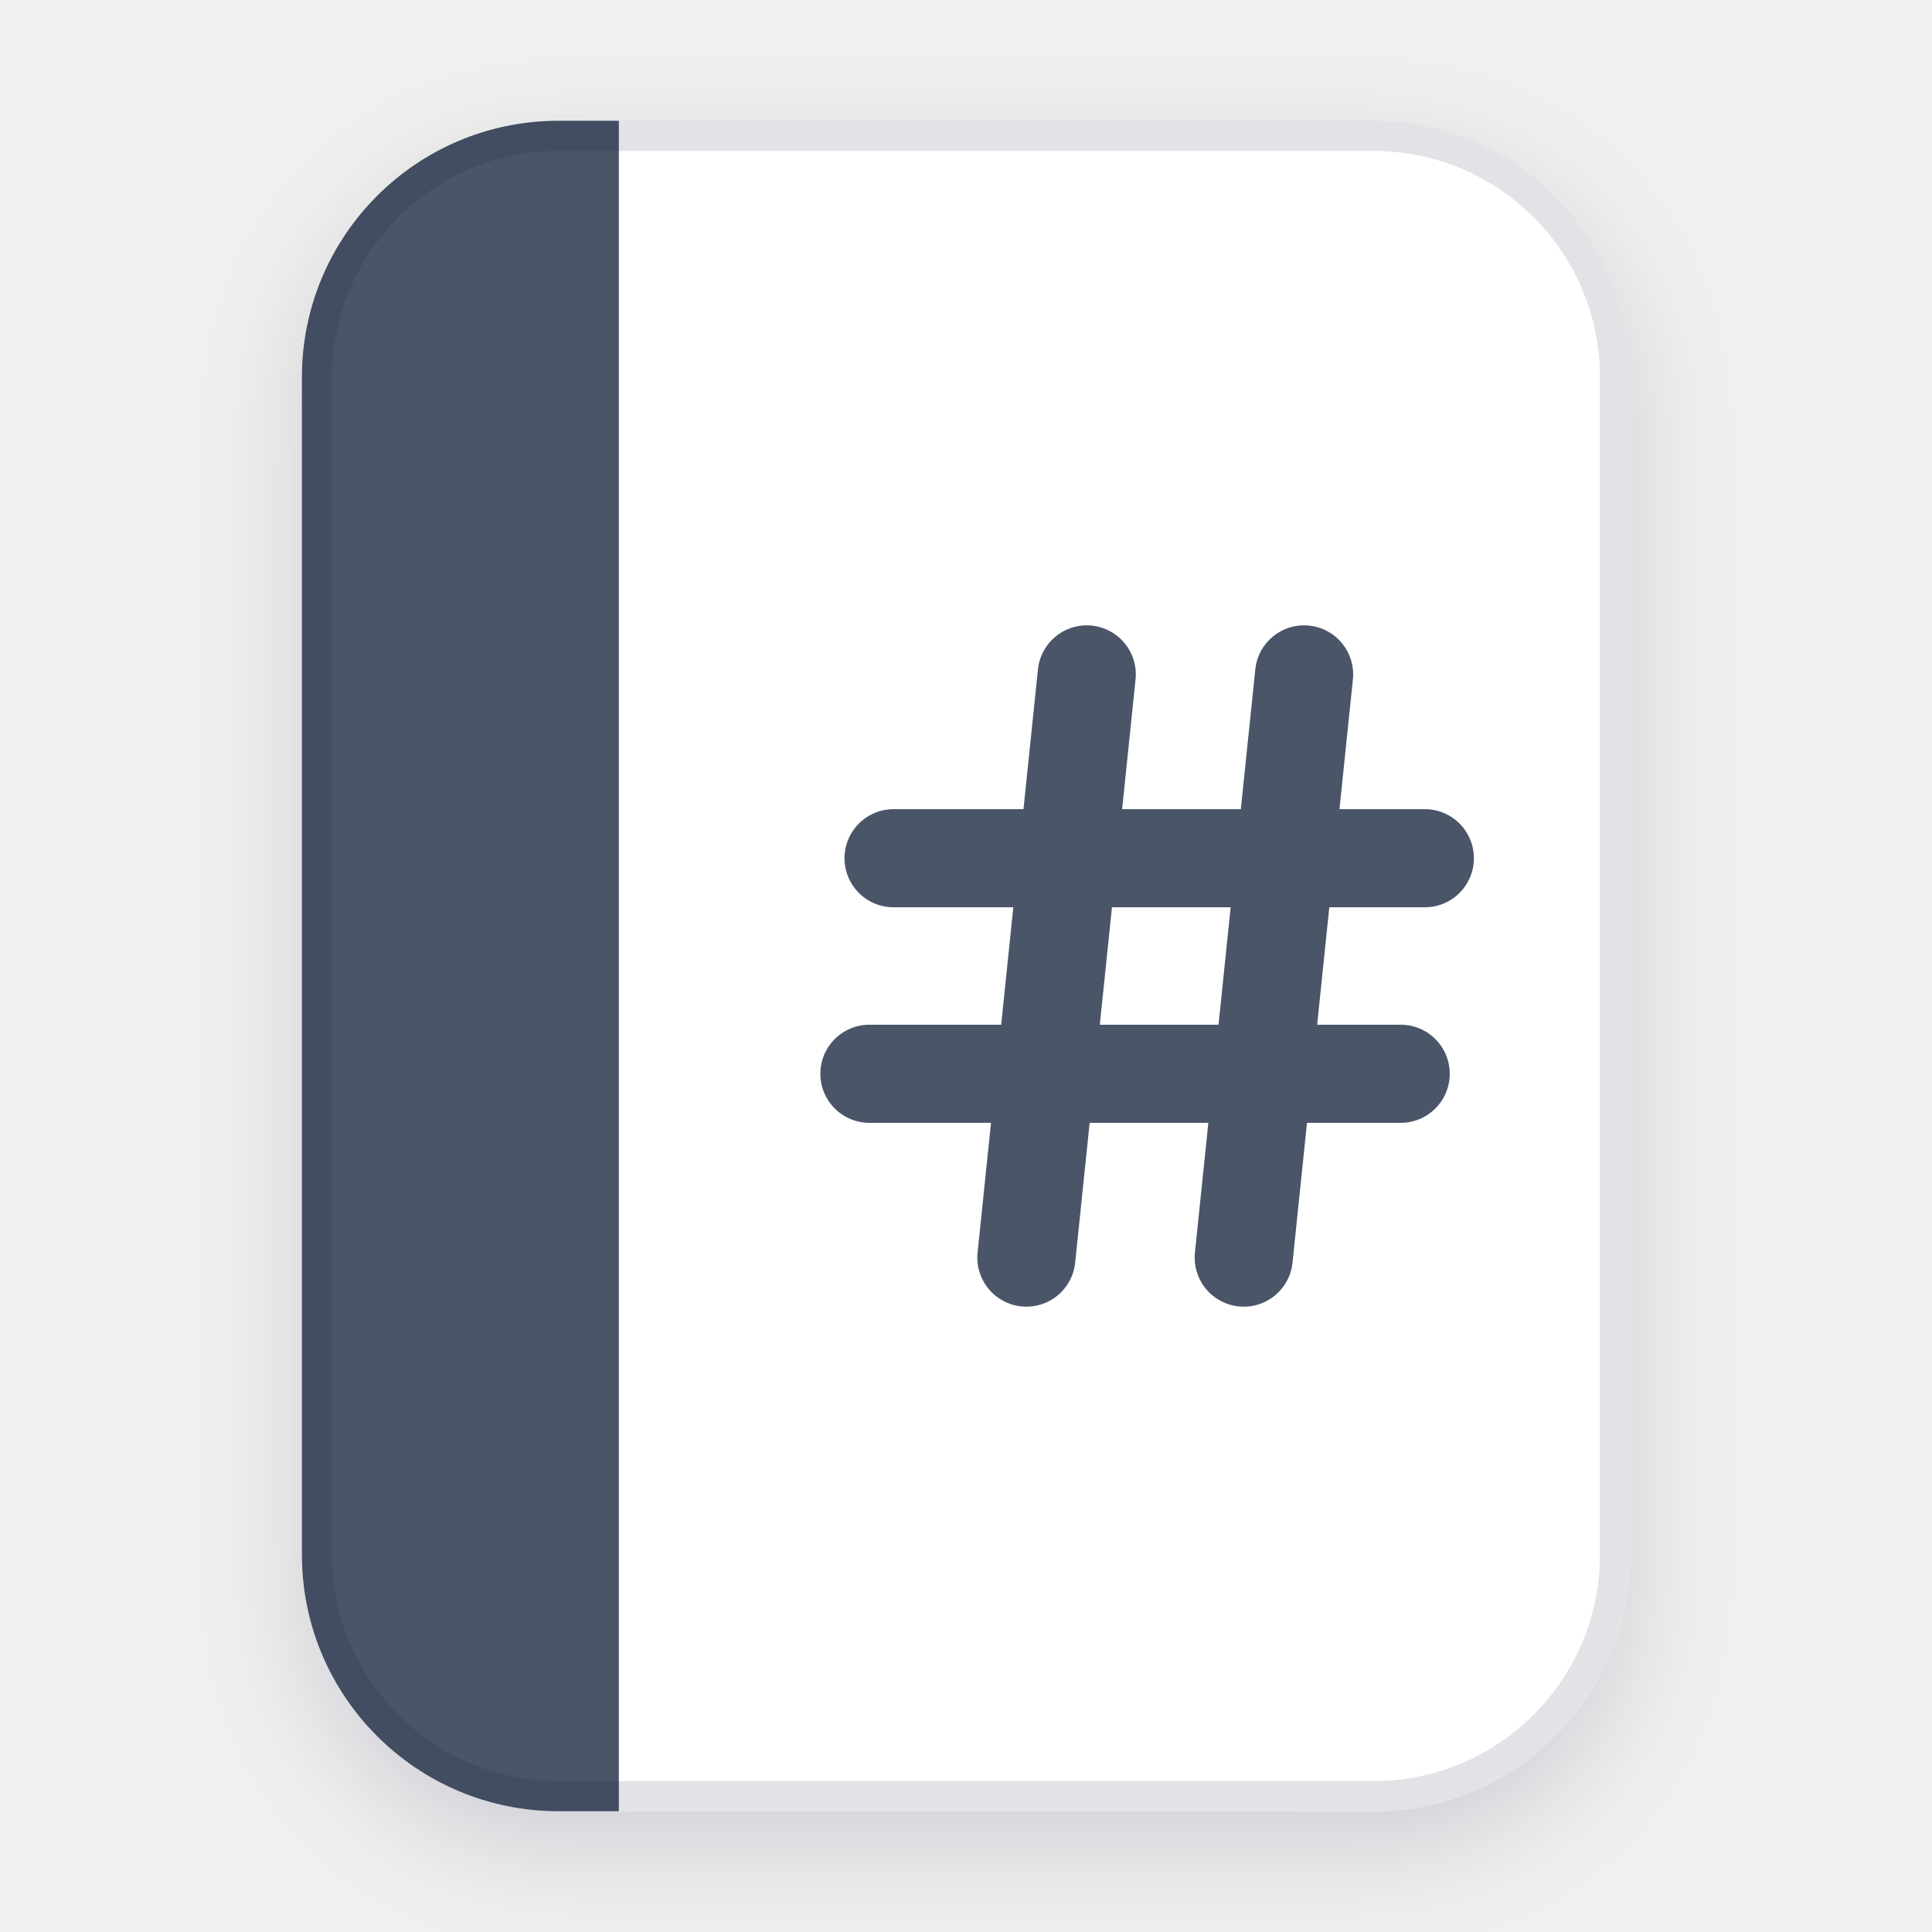
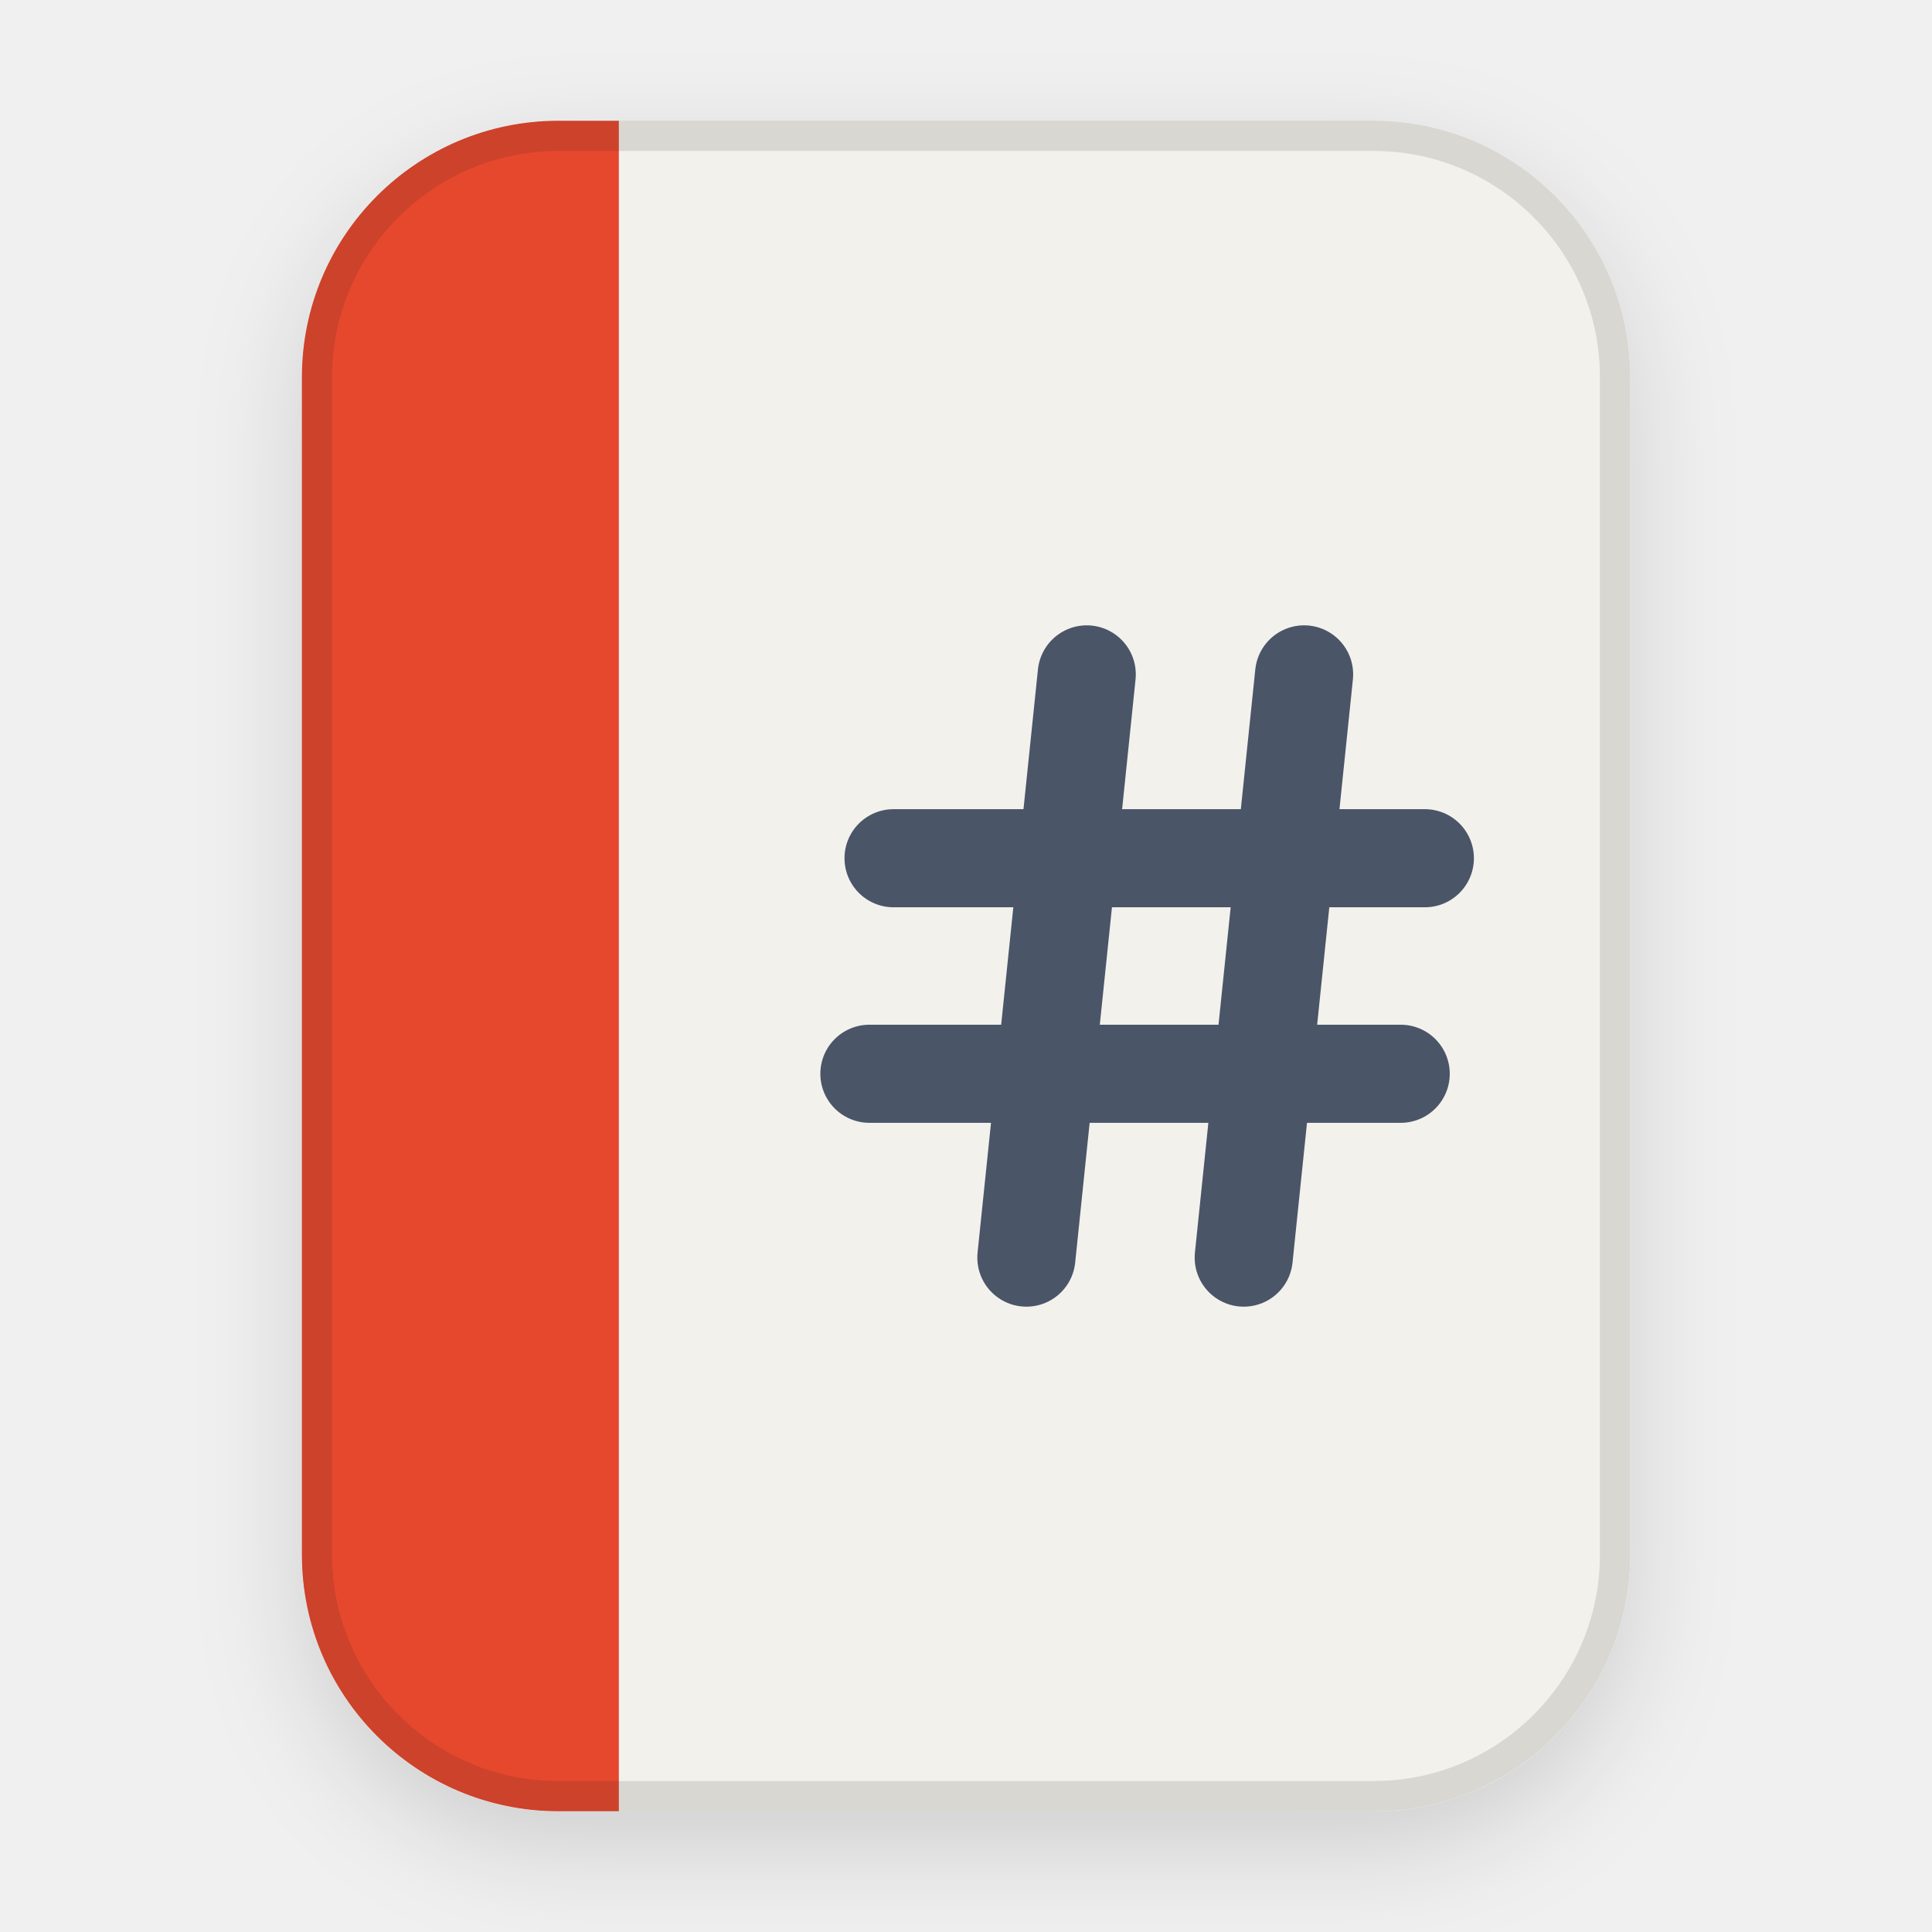
<svg xmlns="http://www.w3.org/2000/svg" width="256" height="256" viewBox="0 0 256 256" fill="none">
  <style>.s,.m{display:none}@media (max-width:23.98px){.l{display:none}.s{display:inline}}@media (min-width:23.99px) and (max-width:39.98px){.l{display:none}.m{display:inline}}</style>
  <g class="l">
    <defs>
      <filter id="shadow-large" x="-20%" y="-20%" width="140%" height="140%">
-         <feDropShadow dx="0" dy="5" stdDeviation="7" flood-color="#0F172A" flood-opacity="0.14" />
+         <feDropShadow dx="0" dy="5" stdDeviation="7" flood-color="#111111" flood-opacity="0.14" />
      </filter>
    </defs>
-     <path d="M74 16H182A34 34 0 0 1 216 50V206A34 34 0 0 1 182 240H74A34 34 0 0 1 40 206V50A34 34 0 0 1 74 16Z" fill="#FFFFFF" filter="url(#shadow-large)" />
-     <path d="M74 16H82V240H74A34 34 0 0 1 40 206V50A34 34 0 0 1 74 16Z" fill="#4A5568" />
+     <path d="M74 16H182A34 34 0 0 1 216 50V206A34 34 0 0 1 182 240H74A34 34 0 0 1 40 206V50A34 34 0 0 1 74 16Z" fill="#F3F1EC" filter="url(#shadow-large)" />
+     <path d="M74 16H82V240H74A34 34 0 0 1 40 206V50A34 34 0 0 1 74 16Z" fill="#E6482E" />
    <path d="M144 89.36L136 166.64M172.8 89.36L164.8 166.64M118.4 113.72H188.8M115.2 142.28H185.6" stroke="#4A5568" stroke-width="13" stroke-linecap="round" stroke-linejoin="round" />
-     <path d="M74 18H182A32 32 0 0 1 214 50V206A32 32 0 0 1 182 238H74A32 32 0 0 1 42 206V50A32 32 0 0 1 74 18Z" stroke="#0F172A" stroke-opacity="0.12" stroke-width="4" />
+     <path d="M74 18H182A32 32 0 0 1 214 50V206A32 32 0 0 1 182 238H74A32 32 0 0 1 42 206V50A32 32 0 0 1 74 18Z" stroke="#111111" stroke-opacity="0.12" stroke-width="4" />
  </g>
  <g class="m">
    <defs>
      <filter id="shadow-mid" x="-20%" y="-20%" width="140%" height="140%">
-         <feDropShadow dx="0" dy="3" stdDeviation="4" flood-color="#0F172A" flood-opacity="0.14" />
+         <feDropShadow dx="0" dy="3" stdDeviation="4" flood-color="#111111" flood-opacity="0.14" />
      </filter>
    </defs>
-     <path d="M72 12H184A36 36 0 0 1 220 48V208A36 36 0 0 1 184 244H72A36 36 0 0 1 36 208V48A36 36 0 0 1 72 12Z" fill="#FFFFFF" filter="url(#shadow-mid)" />
-     <path d="M72 12H84V244H72A36 36 0 0 1 36 208V48A36 36 0 0 1 72 12Z" fill="#4A5568" />
+     <path d="M72 12H184A36 36 0 0 1 220 48V208A36 36 0 0 1 184 244H72A36 36 0 0 1 36 208V48A36 36 0 0 1 72 12Z" fill="#F3F1EC" filter="url(#shadow-mid)" />
+     <path d="M72 12H84V244H72A36 36 0 0 1 36 208V48A36 36 0 0 1 72 12Z" fill="#E6482E" />
    <path d="M145.6 83.84L137.2 172.16M175.84 83.84L167.44 172.16M118.72 111.68H192.64M115.36 144.32H189.28" stroke="#4A5568" stroke-width="18" stroke-linecap="round" stroke-linejoin="round" />
-     <path d="M72 16H184A32 32 0 0 1 216 48V208A32 32 0 0 1 184 240H72A32 32 0 0 1 40 208V48A32 32 0 0 1 72 16Z" stroke="#0F172A" stroke-opacity="0.18" stroke-width="8" />
+     <path d="M72 16H184A32 32 0 0 1 216 48V208A32 32 0 0 1 184 240H72A32 32 0 0 1 40 208V48A32 32 0 0 1 72 16Z" stroke="#111111" stroke-opacity="0.18" stroke-width="8" />
  </g>
  <g class="s">
-     <path d="M56 0H200A40 40 0 0 1 240 40V216A40 40 0 0 1 200 256H56A40 40 0 0 1 16 216V40A40 40 0 0 1 56 0Z" fill="#FFFFFF" />
-     <path d="M56 0H80V256H56A40 40 0 0 1 16 216V40A40 40 0 0 1 56 0Z" fill="#4A5568" />
+     <path d="M56 0H200A40 40 0 0 1 240 40V216A40 40 0 0 1 200 256H56A40 40 0 0 1 16 216V40A40 40 0 0 1 56 0Z" fill="#F3F1EC" />
+     <path d="M56 0H80V256H56A40 40 0 0 1 16 216V40A40 40 0 0 1 56 0Z" fill="#E6482E" />
    <path d="M147.6 69.12L137.2 186.88M185.04 69.12L174.64 186.88M114.32 106.24H205.84M110.16 149.76H201.68" stroke="#4A5568" stroke-width="22" stroke-linecap="round" stroke-linejoin="round" />
-     <path d="M56 8H200A32 32 0 0 1 232 40V216A32 32 0 0 1 200 248H56A32 32 0 0 1 24 216V40A32 32 0 0 1 56 8Z" stroke="#0F172A" stroke-opacity="0.26" stroke-width="16" />
+     <path d="M56 8H200A32 32 0 0 1 232 40V216A32 32 0 0 1 200 248H56A32 32 0 0 1 24 216V40A32 32 0 0 1 56 8Z" stroke="#111111" stroke-opacity="0.26" stroke-width="16" />
  </g>
</svg>
